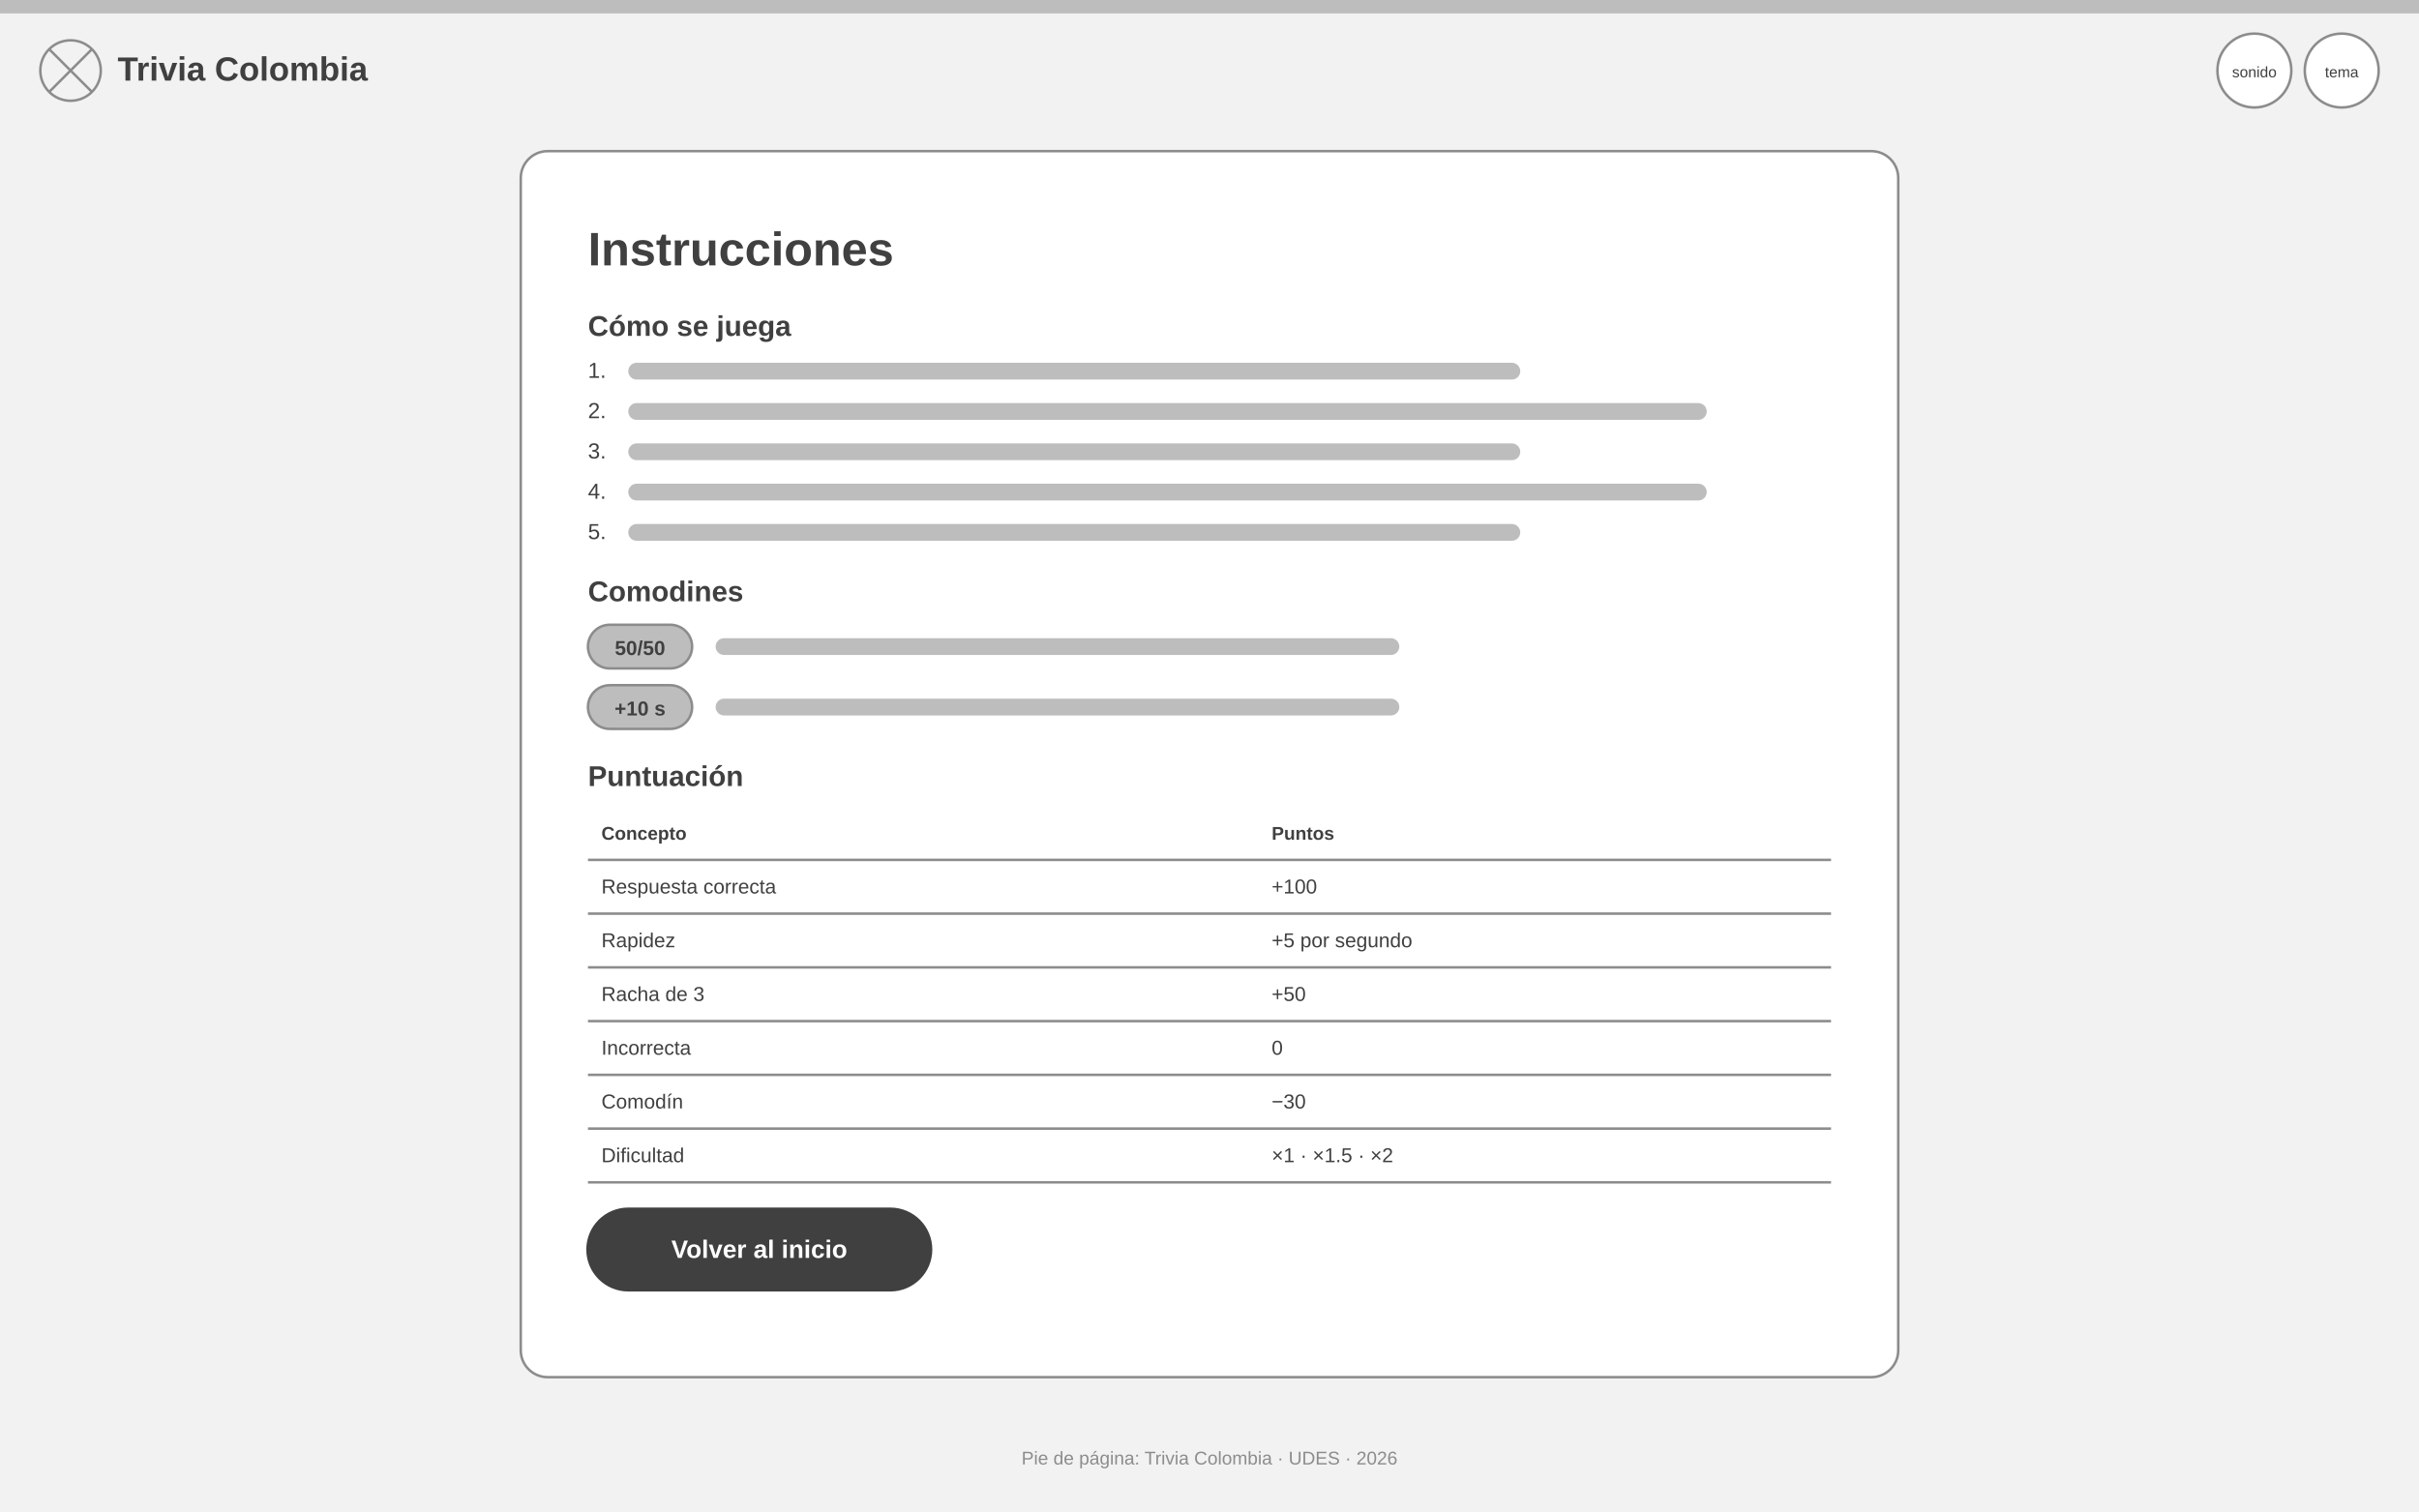
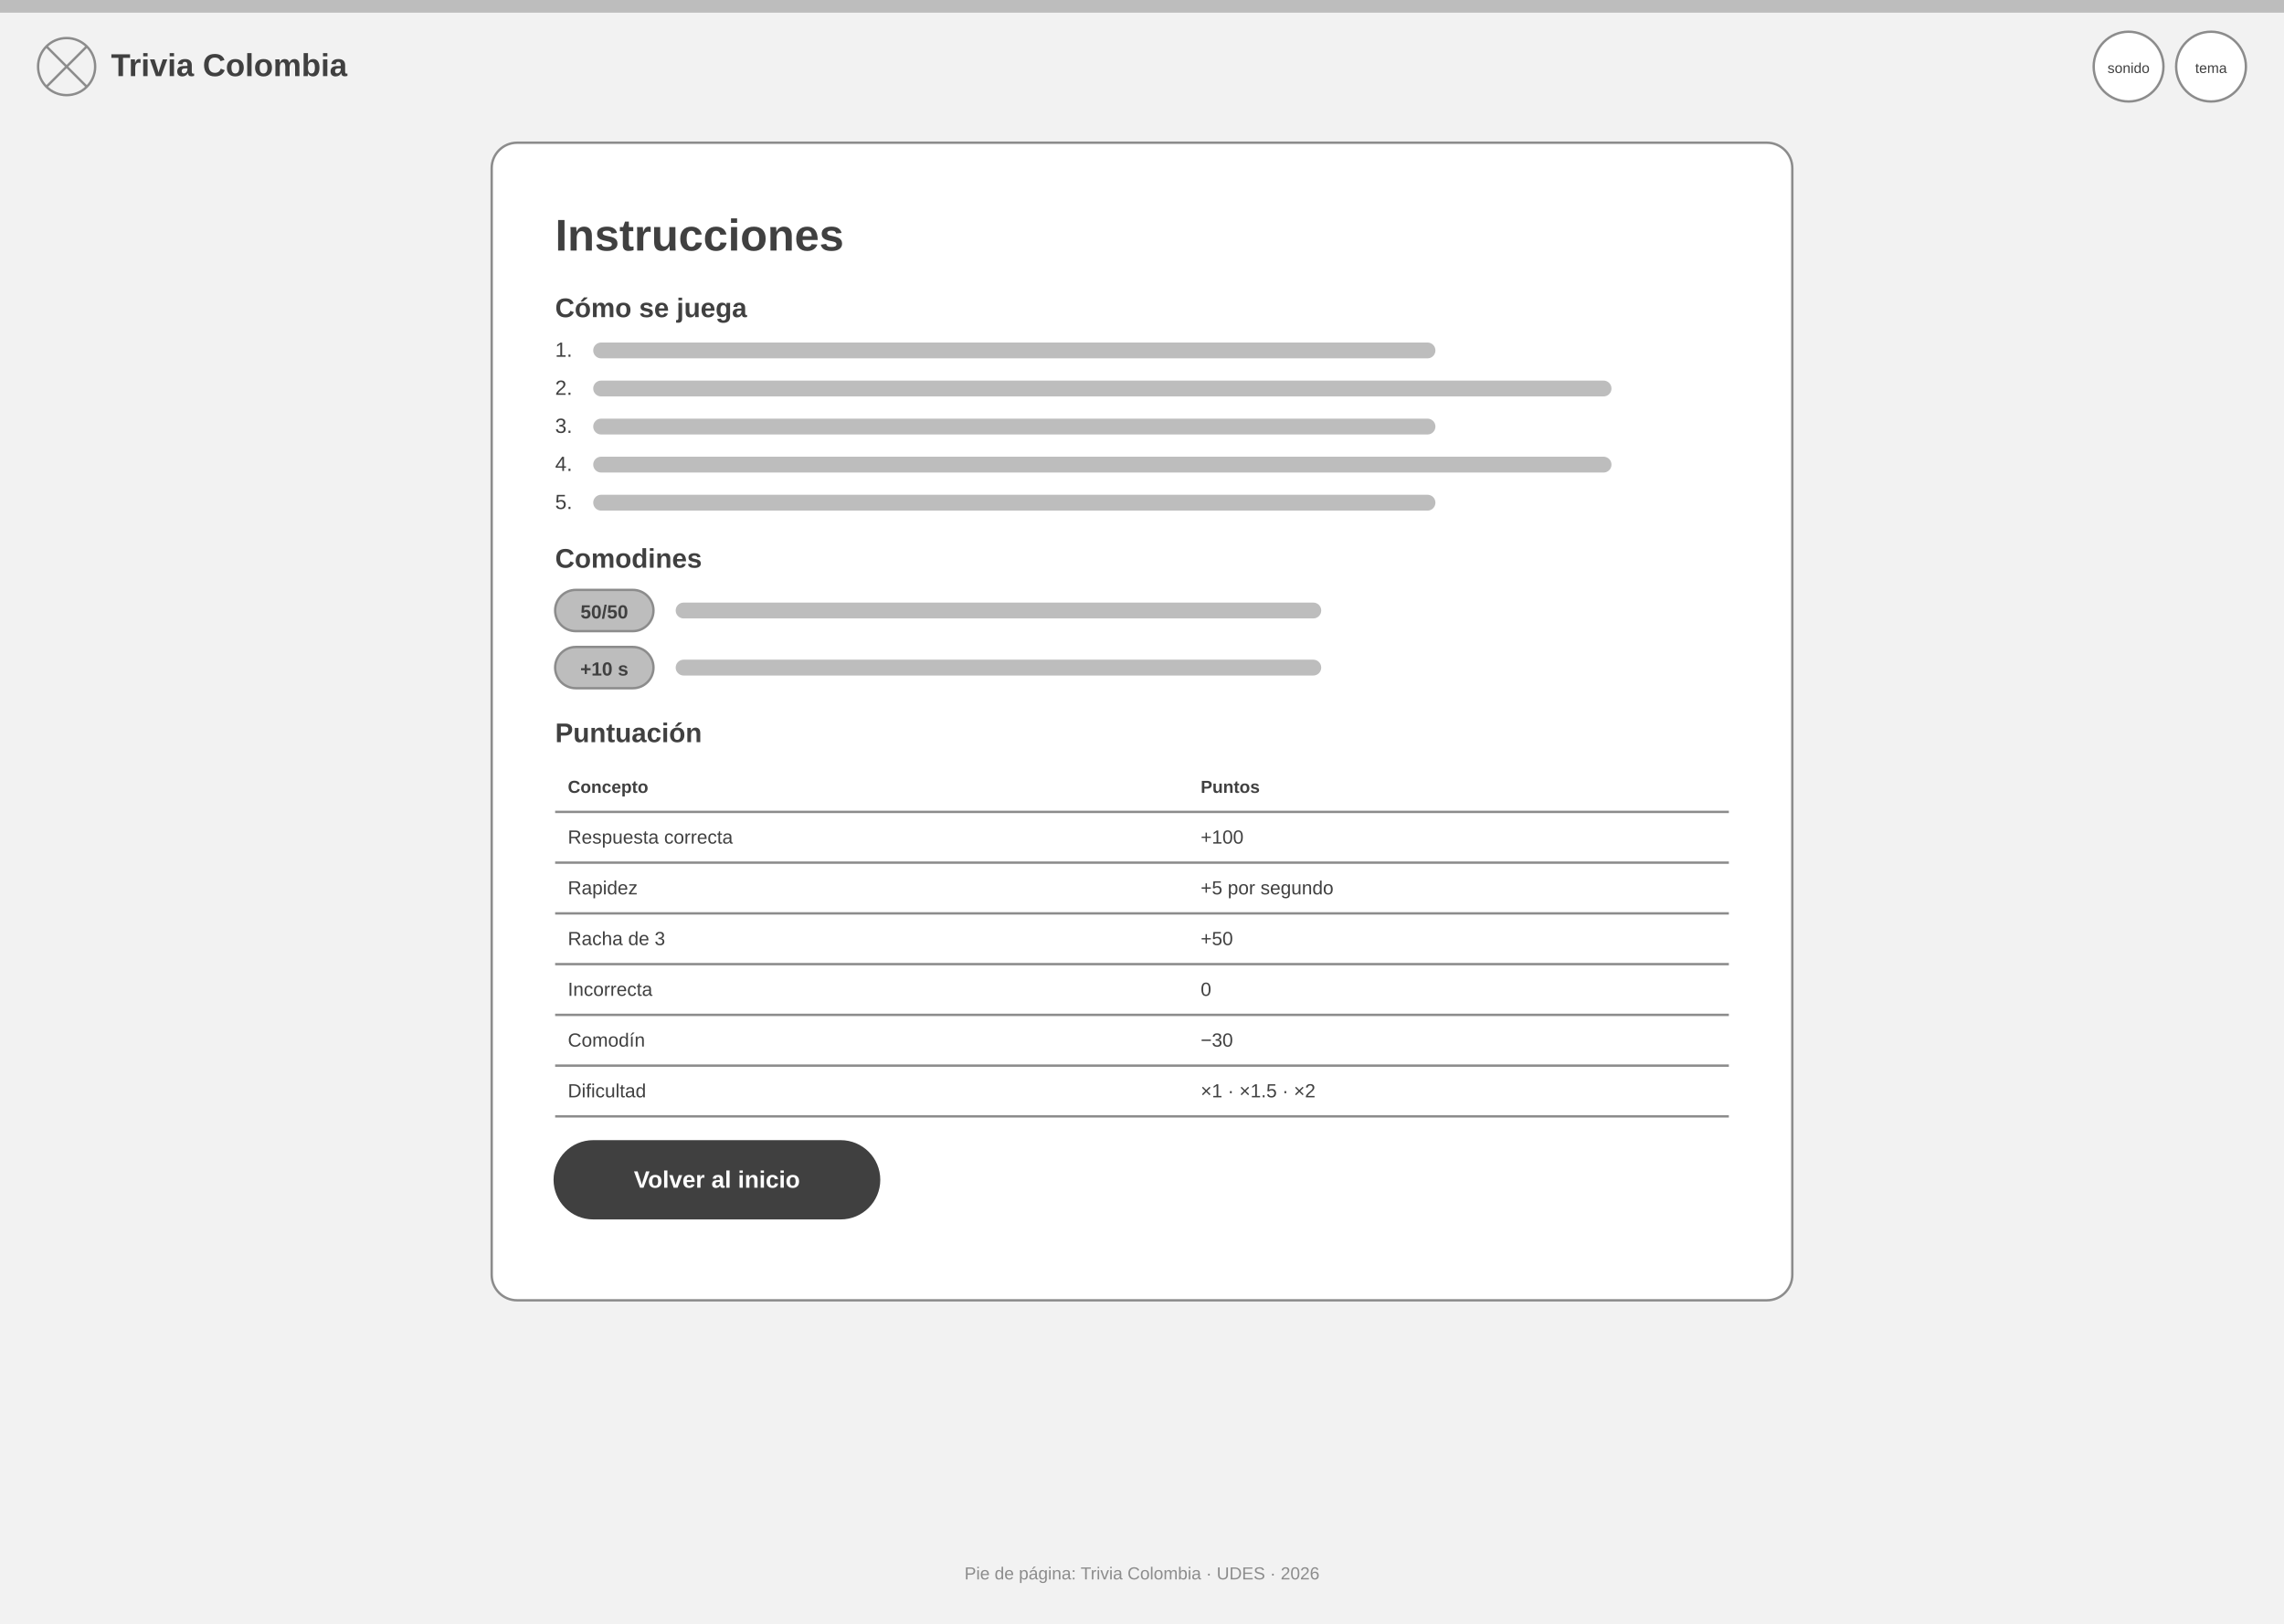
- <svg xmlns="http://www.w3.org/2000/svg" width="1440" height="900" viewBox="0 0 1440 900">
-   <rect width="1440" height="900" fill="#F2F2F2" />
+ <svg xmlns="http://www.w3.org/2000/svg" width="1440" height="1024" viewBox="0 0 1440 1024">
+   <rect width="1440" height="1024" fill="#F2F2F2" />
  <rect x="0" y="0" width="1440" height="8" rx="0" fill="#BDBDBD" stroke="none" stroke-width="0" />
  <circle cx="42" cy="42" r="18" fill="#F2F2F2" stroke="#8C8C8C" stroke-width="1.5" />
  <line x1="29" y1="29" x2="55" y2="55" stroke="#8C8C8C" stroke-width="1.5" />
  <line x1="29" y1="55" x2="55" y2="29" stroke="#8C8C8C" stroke-width="1.5" />
  <text x="70" y="48" font-family="Poppins, Arial, sans-serif" font-size="20" font-weight="600" text-anchor="start" fill="#404040">Trivia Colombia</text>
  <circle cx="1394" cy="42" r="22" fill="#FFFFFF" stroke="#8C8C8C" stroke-width="1.5" />
  <circle cx="1342" cy="42" r="22" fill="#FFFFFF" stroke="#8C8C8C" stroke-width="1.5" />
  <text x="1394" y="46" font-family="Poppins, Arial, sans-serif" font-size="9" font-weight="400" text-anchor="middle" fill="#404040">tema</text>
  <text x="1342" y="46" font-family="Poppins, Arial, sans-serif" font-size="9" font-weight="400" text-anchor="middle" fill="#404040">sonido</text>
  <rect x="310" y="90" width="820" height="730" rx="16" fill="#FFFFFF" stroke="#8C8C8C" stroke-width="1.5" />
  <text x="350" y="158" font-family="Poppins, Arial, sans-serif" font-size="28" font-weight="700" text-anchor="start" fill="#404040">Instrucciones</text>
  <text x="350" y="200" font-family="Poppins, Arial, sans-serif" font-size="17" font-weight="600" text-anchor="start" fill="#404040">Cómo se juega</text>
  <text x="350" y="225" font-family="Poppins, Arial, sans-serif" font-size="13" font-weight="400" text-anchor="start" fill="#404040">1.</text>
  <rect x="374" y="216" width="531" height="10" rx="5" fill="#BDBDBD" stroke="none" stroke-width="0" />
  <text x="350" y="249" font-family="Poppins, Arial, sans-serif" font-size="13" font-weight="400" text-anchor="start" fill="#404040">2.</text>
  <rect x="374" y="240" width="642" height="10" rx="5" fill="#BDBDBD" stroke="none" stroke-width="0" />
  <text x="350" y="273" font-family="Poppins, Arial, sans-serif" font-size="13" font-weight="400" text-anchor="start" fill="#404040">3.</text>
  <rect x="374" y="264" width="531" height="10" rx="5" fill="#BDBDBD" stroke="none" stroke-width="0" />
  <text x="350" y="297" font-family="Poppins, Arial, sans-serif" font-size="13" font-weight="400" text-anchor="start" fill="#404040">4.</text>
  <rect x="374" y="288" width="642" height="10" rx="5" fill="#BDBDBD" stroke="none" stroke-width="0" />
  <text x="350" y="321" font-family="Poppins, Arial, sans-serif" font-size="13" font-weight="400" text-anchor="start" fill="#404040">5.</text>
  <rect x="374" y="312" width="531" height="10" rx="5" fill="#BDBDBD" stroke="none" stroke-width="0" />
  <text x="350" y="358" font-family="Poppins, Arial, sans-serif" font-size="17" font-weight="600" text-anchor="start" fill="#404040">Comodines</text>
  <rect x="350" y="372" width="62" height="26" rx="13" fill="#BDBDBD" stroke="#8C8C8C" stroke-width="1.5" />
  <text x="381" y="390" font-family="Poppins, Arial, sans-serif" font-size="12" font-weight="600" text-anchor="middle" fill="#404040">50/50</text>
  <rect x="426" y="380" width="407" height="10" rx="5" fill="#BDBDBD" stroke="none" stroke-width="0" />
  <rect x="350" y="408" width="62" height="26" rx="13" fill="#BDBDBD" stroke="#8C8C8C" stroke-width="1.5" />
  <text x="381" y="426" font-family="Poppins, Arial, sans-serif" font-size="12" font-weight="600" text-anchor="middle" fill="#404040">+10 s</text>
  <rect x="426" y="416" width="407" height="10" rx="5" fill="#BDBDBD" stroke="none" stroke-width="0" />
  <text x="350" y="468" font-family="Poppins, Arial, sans-serif" font-size="17" font-weight="600" text-anchor="start" fill="#404040">Puntuación</text>
  <text x="358" y="500" font-family="Poppins, Arial, sans-serif" font-size="11" font-weight="600" text-anchor="start" fill="#404040">Concepto</text>
  <text x="757" y="500" font-family="Poppins, Arial, sans-serif" font-size="11" font-weight="600" text-anchor="start" fill="#404040">Puntos</text>
  <line x1="350" y1="512" x2="1090" y2="512" stroke="#8C8C8C" stroke-width="1.5" />
  <text x="358" y="532" font-family="Poppins, Arial, sans-serif" font-size="12" font-weight="400" text-anchor="start" fill="#404040">Respuesta correcta</text>
  <text x="757" y="532" font-family="Poppins, Arial, sans-serif" font-size="12" font-weight="400" text-anchor="start" fill="#404040">+100</text>
  <line x1="350" y1="544" x2="1090" y2="544" stroke="#8C8C8C" stroke-width="1.5" />
  <text x="358" y="564" font-family="Poppins, Arial, sans-serif" font-size="12" font-weight="400" text-anchor="start" fill="#404040">Rapidez</text>
  <text x="757" y="564" font-family="Poppins, Arial, sans-serif" font-size="12" font-weight="400" text-anchor="start" fill="#404040">+5 por segundo</text>
  <line x1="350" y1="576" x2="1090" y2="576" stroke="#8C8C8C" stroke-width="1.5" />
  <text x="358" y="596" font-family="Poppins, Arial, sans-serif" font-size="12" font-weight="400" text-anchor="start" fill="#404040">Racha de 3</text>
  <text x="757" y="596" font-family="Poppins, Arial, sans-serif" font-size="12" font-weight="400" text-anchor="start" fill="#404040">+50</text>
  <line x1="350" y1="608" x2="1090" y2="608" stroke="#8C8C8C" stroke-width="1.5" />
  <text x="358" y="628" font-family="Poppins, Arial, sans-serif" font-size="12" font-weight="400" text-anchor="start" fill="#404040">Incorrecta</text>
  <text x="757" y="628" font-family="Poppins, Arial, sans-serif" font-size="12" font-weight="400" text-anchor="start" fill="#404040">0</text>
  <line x1="350" y1="640" x2="1090" y2="640" stroke="#8C8C8C" stroke-width="1.5" />
  <text x="358" y="660" font-family="Poppins, Arial, sans-serif" font-size="12" font-weight="400" text-anchor="start" fill="#404040">Comodín</text>
  <text x="757" y="660" font-family="Poppins, Arial, sans-serif" font-size="12" font-weight="400" text-anchor="start" fill="#404040">−30</text>
  <line x1="350" y1="672" x2="1090" y2="672" stroke="#8C8C8C" stroke-width="1.5" />
  <text x="358" y="692" font-family="Poppins, Arial, sans-serif" font-size="12" font-weight="400" text-anchor="start" fill="#404040">Dificultad</text>
  <text x="757" y="692" font-family="Poppins, Arial, sans-serif" font-size="12" font-weight="400" text-anchor="start" fill="#404040">×1 · ×1.5 · ×2</text>
  <line x1="350" y1="704" x2="1090" y2="704" stroke="#8C8C8C" stroke-width="1.5" />
  <rect x="350" y="720" width="204" height="48" rx="24.0" fill="#404040" stroke="#404040" stroke-width="2" />
  <text x="452" y="749" font-family="Poppins, Arial, sans-serif" font-size="15" font-weight="600" text-anchor="middle" fill="#FFFFFF">Volver al inicio</text>
-   <text x="720" y="872" font-family="Poppins, Arial, sans-serif" font-size="11" font-weight="400" text-anchor="middle" fill="#8C8C8C">Pie de página: Trivia Colombia · UDES · 2026</text>
+   <text x="720" y="996" font-family="Poppins, Arial, sans-serif" font-size="11" font-weight="400" text-anchor="middle" fill="#8C8C8C">Pie de página: Trivia Colombia · UDES · 2026</text>
</svg>
